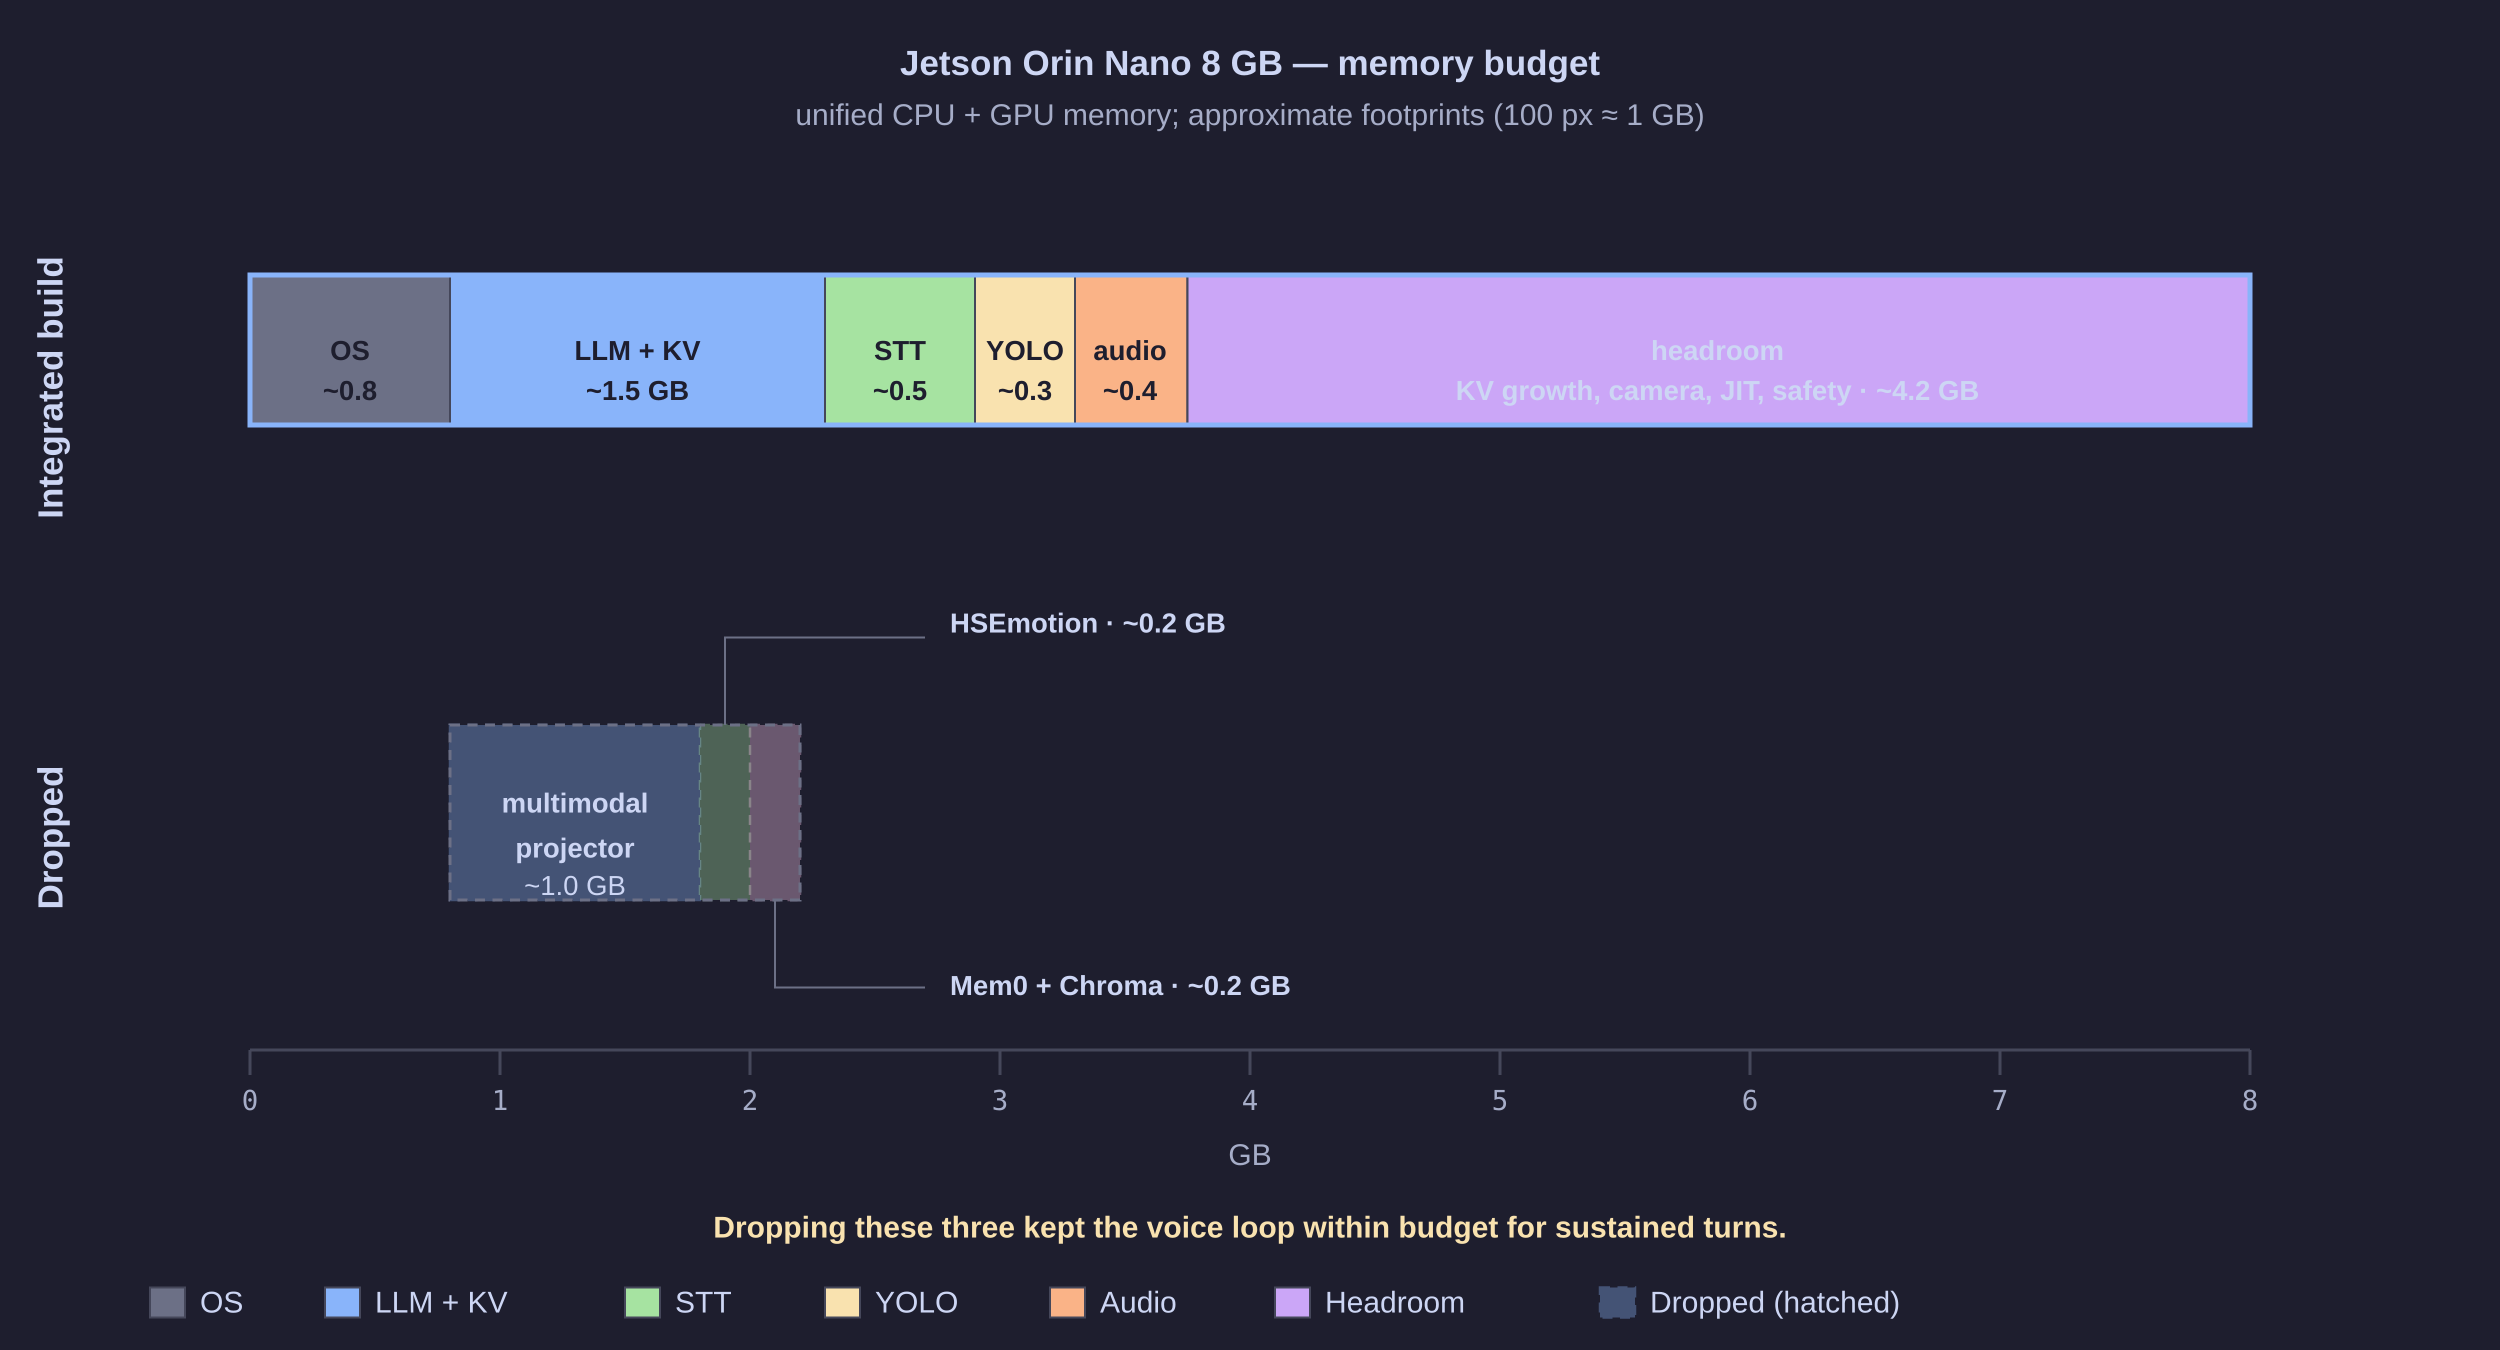
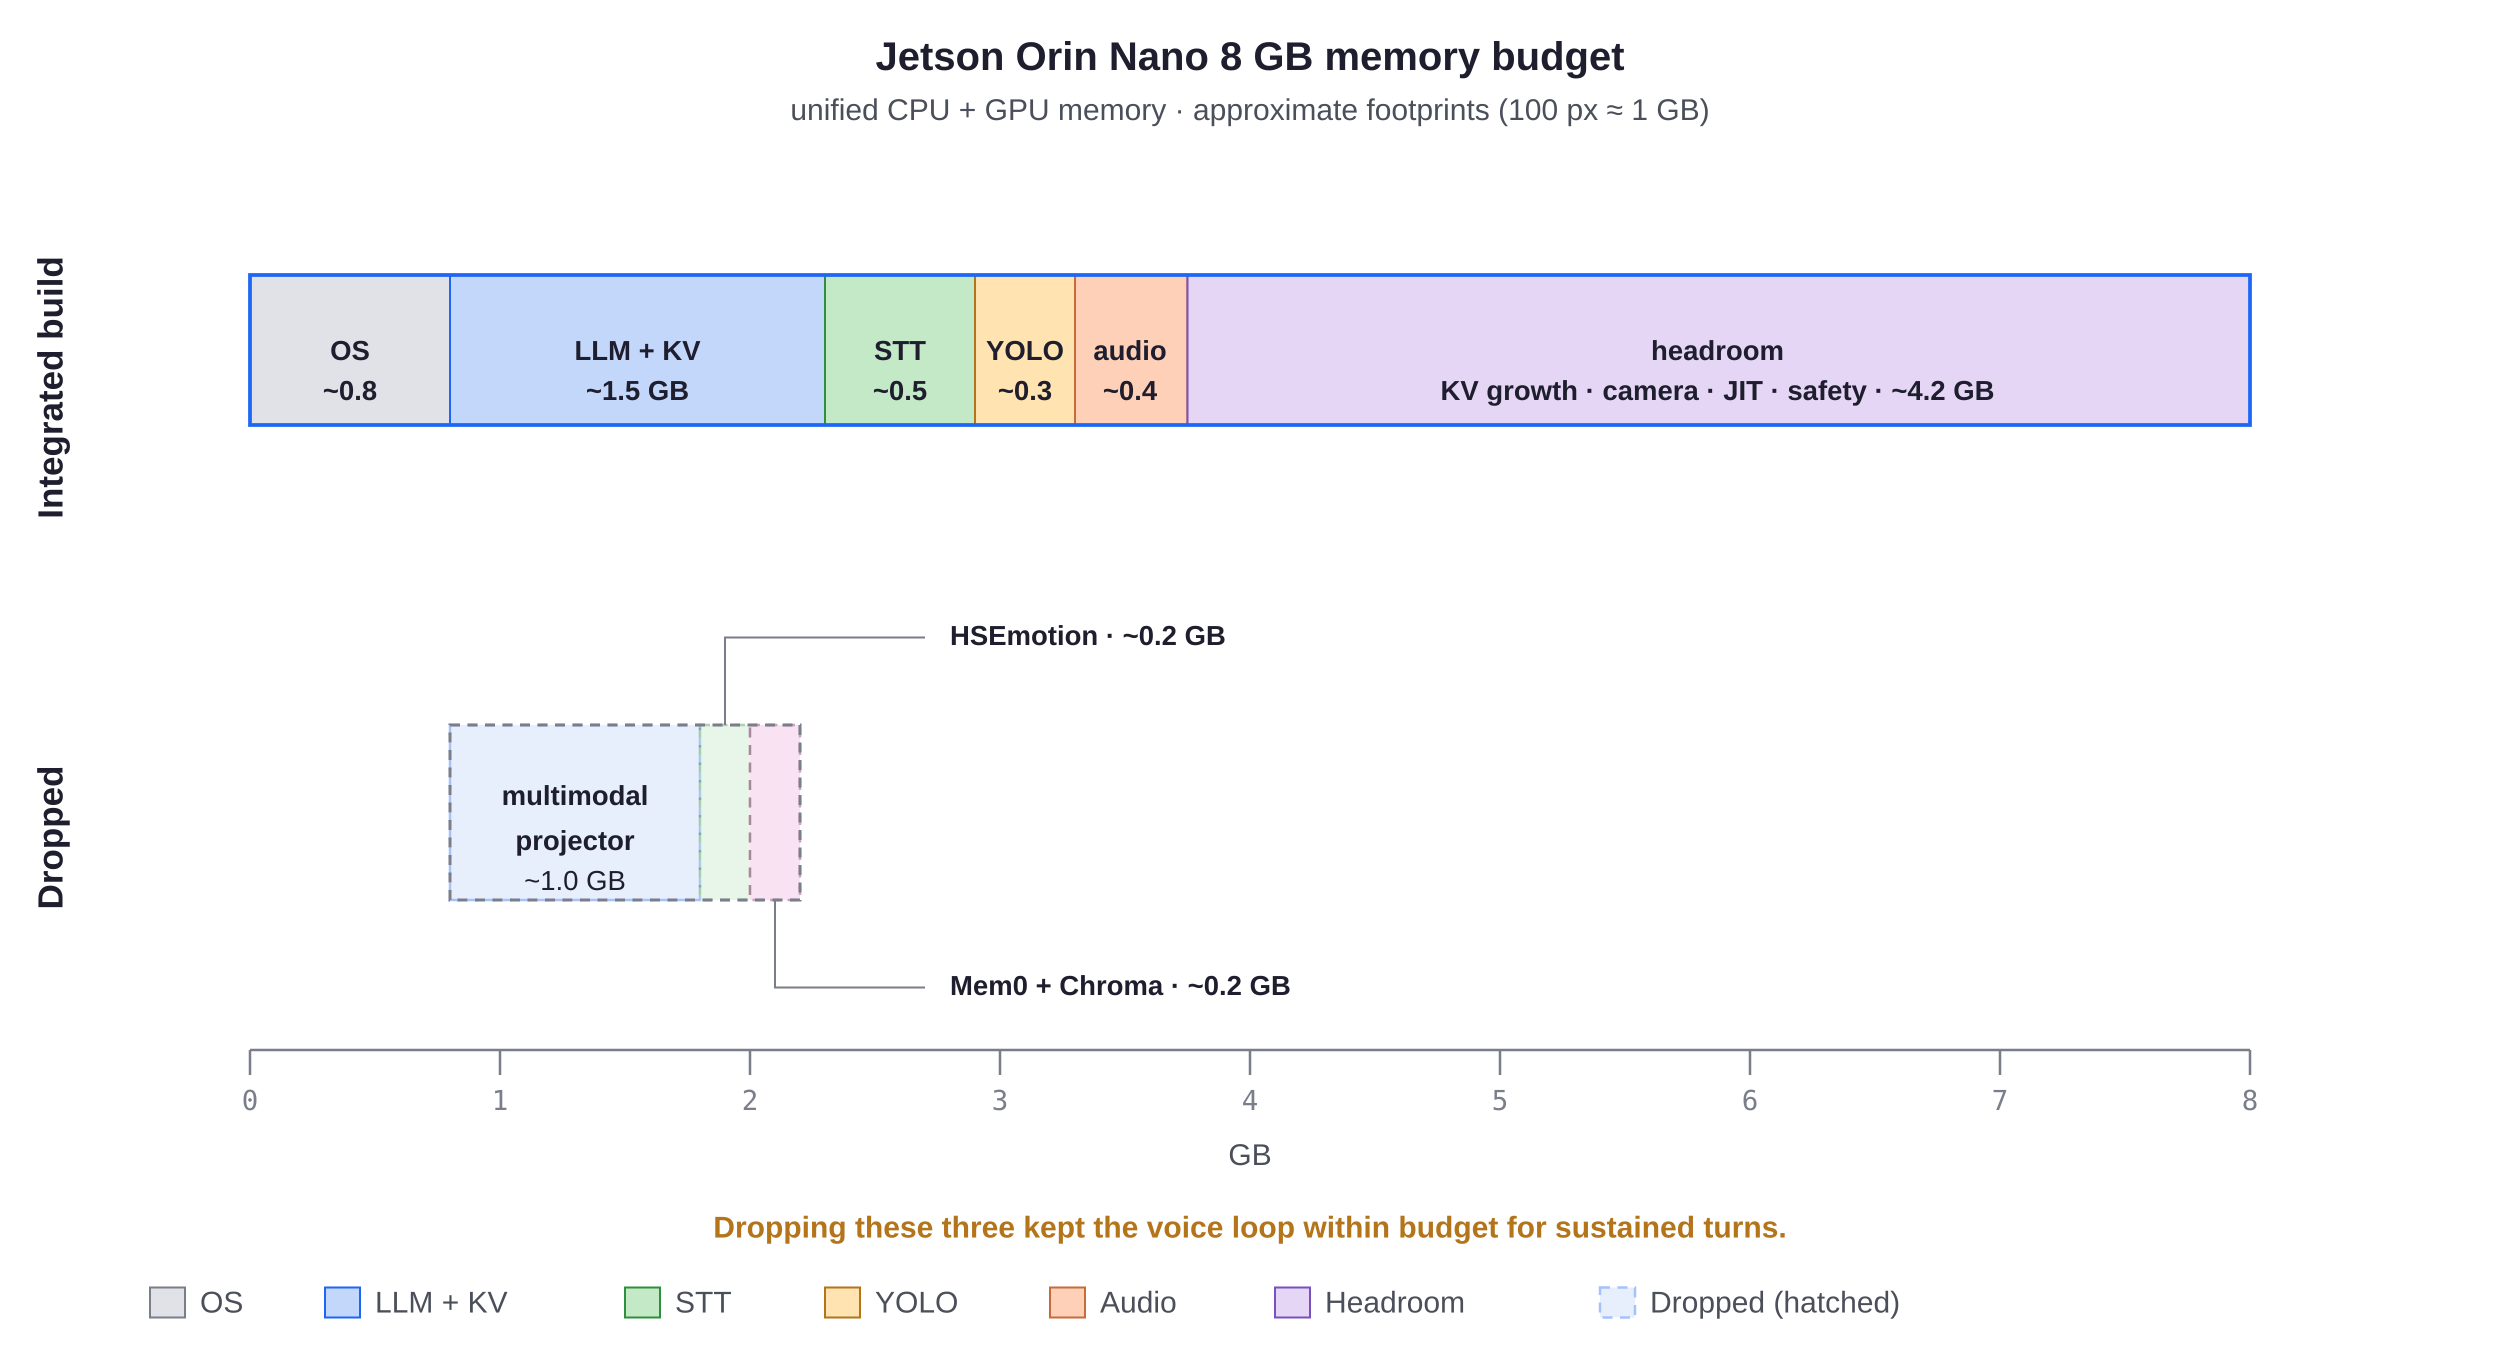
<svg xmlns="http://www.w3.org/2000/svg" viewBox="0 0 1000 540" role="img" aria-labelledby="title">
  <style>
-     .bg { fill: #1e1e2e; }
-     .tb  { fill: #cdd6f4; font-family: -apple-system, "Segoe UI", Arial, sans-serif; font-size: 14px; font-weight: 700; }
-     .sub { fill: #a6adc8; font-family: -apple-system, "Segoe UI", Arial, sans-serif; font-size: 12px; }
-     .cap { fill: #f9e2af; font-family: ui-monospace, Consolas, monospace; font-size: 11px; }
-     .lgd { fill: #cdd6f4; font-family: -apple-system, "Segoe UI", Arial, sans-serif; font-size: 12px; }
-     .axis { stroke: #45475a; stroke-width: 1.2; }
-     .tick { fill: #a6adc8; font-family: ui-monospace, Consolas, monospace; font-size: 11px; }
-     .seg-os  { fill: #6c7086; stroke: #45475a; stroke-width: 0.8; }
-     .seg-llm { fill: #89b4fa; stroke: #45475a; stroke-width: 0.8; }
-     .seg-stt { fill: #a6e3a1; stroke: #45475a; stroke-width: 0.8; }
-     .seg-yolo{ fill: #f9e2af; stroke: #45475a; stroke-width: 0.8; }
-     .seg-aud { fill: #fab387; stroke: #45475a; stroke-width: 0.8; }
-     .seg-head{ fill: #cba6f7; stroke: #45475a; stroke-width: 0.8; }
-     .ghost-llm  { fill: #89b4fa; opacity: 0.35; stroke: #89b4fa; stroke-width: 1; stroke-dasharray: 4 3; }
-     .ghost-emo  { fill: #a6e3a1; opacity: 0.35; stroke: #a6e3a1; stroke-width: 1; stroke-dasharray: 4 3; }
-     .ghost-mem  { fill: #f5c2e7; opacity: 0.35; stroke: #f5c2e7; stroke-width: 1; stroke-dasharray: 4 3; }
+     .bg   { fill: #ffffff; }
+     .tb   { fill: #1e1e2e; font-family: -apple-system, "Segoe UI", Arial, sans-serif; font-size: 14px; font-weight: 700; }
+     .sub  { fill: #4b4f5a; font-family: -apple-system, "Segoe UI", Arial, sans-serif; font-size: 12px; }
+     .tick { fill: #7a7d8a; font-family: ui-monospace, Consolas, monospace; font-size: 11px; }
+     .axis { stroke: #7a7d8a; stroke-width: 1; }
+     .title{ fill: #1e1e2e; font-family: -apple-system, "Segoe UI", Arial, sans-serif; font-size: 16px; font-weight: 700; }
+ 
+     /* Live (integrated) segments — mid-saturation so black text reads on all */
+     .os   { fill: #e0e2e8; stroke: #7a7d8a; stroke-width: 0.8; }
+     .llm  { fill: #c3d7fa; stroke: #1e66f5; stroke-width: 0.8; }
+     .stt  { fill: #c3e9c6; stroke: #2f8f3c; stroke-width: 0.8; }
+     .yolo { fill: #ffe3b0; stroke: #b3741a; stroke-width: 0.8; }
+     .aud  { fill: #ffd0b8; stroke: #c66b3a; stroke-width: 0.8; }
+     .head { fill: #e5d6f5; stroke: #7a4fbe; stroke-width: 0.8; }
+ 
+     /* Dropped (hatched, paler) */
+     .gllm { fill: #c3d7fa; opacity: 0.4; stroke: #1e66f5; stroke-width: 1; stroke-dasharray: 4 3; }
+     .gemo { fill: #c3e9c6; opacity: 0.4; stroke: #2f8f3c; stroke-width: 1; stroke-dasharray: 4 3; }
+     .gmem { fill: #f4c6e5; opacity: 0.5; stroke: #a63d8a; stroke-width: 1; stroke-dasharray: 4 3; }
+ 
    .label { fill: #1e1e2e; font-family: -apple-system, "Segoe UI", Arial, sans-serif; font-size: 11px; font-weight: 700; }
-     .labelw{ fill: #cdd6f4; font-family: -apple-system, "Segoe UI", Arial, sans-serif; font-size: 11px; font-weight: 700; }
-     .drop  { fill: #a6adc8; font-family: -apple-system, "Segoe UI", Arial, sans-serif; font-size: 11px; }
-     .connector { stroke: #6c7086; stroke-width: 0.8; fill: none; }
+     .drop  { fill: #1e1e2e; font-family: -apple-system, "Segoe UI", Arial, sans-serif; font-size: 11px; }
+     .connector { stroke: #7a7d8a; stroke-width: 0.8; fill: none; }
  </style>
  <rect class="bg" width="1000" height="540" />
-   <text class="tb" x="500" y="30" text-anchor="middle">Jetson Orin Nano 8 GB — memory budget</text>
-   <text class="sub" x="500" y="50" text-anchor="middle">unified CPU + GPU memory; approximate footprints (100 px ≈ 1 GB)</text>
+   <text class="title" x="500" y="28" text-anchor="middle">Jetson Orin Nano 8 GB memory budget</text>
+   <text class="sub" x="500" y="48" text-anchor="middle">unified CPU + GPU memory · approximate footprints (100 px ≈ 1 GB)</text>
  <text class="tb" x="25" y="155" transform="rotate(-90, 25, 155)" text-anchor="middle">Integrated build</text>
  <text class="tb" x="25" y="335" transform="rotate(-90, 25, 335)" text-anchor="middle">Dropped</text>
  <line class="axis" x1="100" y1="420" x2="900" y2="420" />
  <g>
    <line class="axis" x1="100" y1="420" x2="100" y2="430" />
    <text class="tick" x="100" y="444" text-anchor="middle">0</text>
    <line class="axis" x1="200" y1="420" x2="200" y2="430" />
    <text class="tick" x="200" y="444" text-anchor="middle">1</text>
    <line class="axis" x1="300" y1="420" x2="300" y2="430" />
    <text class="tick" x="300" y="444" text-anchor="middle">2</text>
    <line class="axis" x1="400" y1="420" x2="400" y2="430" />
    <text class="tick" x="400" y="444" text-anchor="middle">3</text>
    <line class="axis" x1="500" y1="420" x2="500" y2="430" />
    <text class="tick" x="500" y="444" text-anchor="middle">4</text>
    <line class="axis" x1="600" y1="420" x2="600" y2="430" />
    <text class="tick" x="600" y="444" text-anchor="middle">5</text>
    <line class="axis" x1="700" y1="420" x2="700" y2="430" />
    <text class="tick" x="700" y="444" text-anchor="middle">6</text>
    <line class="axis" x1="800" y1="420" x2="800" y2="430" />
    <text class="tick" x="800" y="444" text-anchor="middle">7</text>
    <line class="axis" x1="900" y1="420" x2="900" y2="430" />
    <text class="tick" x="900" y="444" text-anchor="middle">8</text>
  </g>
  <text class="sub" x="500" y="466" text-anchor="middle">GB</text>
-   <rect class="seg-os" x="100" y="110" width="80" height="60" />
+   <rect class="os" x="100" y="110" width="80" height="60" />
  <text class="label" x="140" y="144" text-anchor="middle">OS</text>
  <text class="label" x="140" y="160" text-anchor="middle">~0.8</text>
-   <rect class="seg-llm" x="180" y="110" width="150" height="60" />
+   <rect class="llm" x="180" y="110" width="150" height="60" />
  <text class="label" x="255" y="144" text-anchor="middle">LLM + KV</text>
  <text class="label" x="255" y="160" text-anchor="middle">~1.5 GB</text>
-   <rect class="seg-stt" x="330" y="110" width="60" height="60" />
+   <rect class="stt" x="330" y="110" width="60" height="60" />
  <text class="label" x="360" y="144" text-anchor="middle">STT</text>
  <text class="label" x="360" y="160" text-anchor="middle">~0.5</text>
-   <rect class="seg-yolo" x="390" y="110" width="40" height="60" />
+   <rect class="yolo" x="390" y="110" width="40" height="60" />
  <text class="label" x="410" y="144" text-anchor="middle">YOLO</text>
  <text class="label" x="410" y="160" text-anchor="middle">~0.3</text>
-   <rect class="seg-aud" x="430" y="110" width="45" height="60" />
+   <rect class="aud" x="430" y="110" width="45" height="60" />
  <text class="label" x="452" y="144" text-anchor="middle">audio</text>
  <text class="label" x="452" y="160" text-anchor="middle">~0.4</text>
-   <rect class="seg-head" x="475" y="110" width="425" height="60" />
-   <text class="labelw" x="687" y="144" text-anchor="middle">headroom</text>
-   <text class="labelw" x="687" y="160" text-anchor="middle">KV growth, camera, JIT, safety · ~4.2 GB</text>
-   <rect x="100" y="110" width="800" height="60" fill="none" stroke="#89b4fa" stroke-width="2" />
-   <rect class="ghost-llm" x="180" y="290" width="100" height="70" />
-   <text class="drop" x="230" y="325" text-anchor="middle" style="fill:#cdd6f4;font-weight:700">multimodal</text>
-   <text class="drop" x="230" y="343" text-anchor="middle" style="fill:#cdd6f4;font-weight:700">projector</text>
-   <text class="drop" x="230" y="358" text-anchor="middle" style="fill:#cdd6f4">~1.0 GB</text>
-   <rect class="ghost-emo" x="280" y="290" width="20" height="70" />
+   <rect class="head" x="475" y="110" width="425" height="60" />
+   <text class="label" x="687" y="144" text-anchor="middle">headroom</text>
+   <text class="label" x="687" y="160" text-anchor="middle">KV growth · camera · JIT · safety · ~4.2 GB</text>
+   <rect x="100" y="110" width="800" height="60" fill="none" stroke="#1e66f5" stroke-width="1.5" />
+   <rect class="gllm" x="180" y="290" width="100" height="70" />
+   <text class="drop" x="230" y="322" text-anchor="middle" style="font-weight:700">multimodal</text>
+   <text class="drop" x="230" y="340" text-anchor="middle" style="font-weight:700">projector</text>
+   <text class="drop" x="230" y="356" text-anchor="middle">~1.0 GB</text>
+   <rect class="gemo" x="280" y="290" width="20" height="70" />
  <path class="connector" d="M 290 290 L 290 255 L 370 255" />
-   <text class="drop" x="380" y="253" style="fill:#cdd6f4;font-weight:700">HSEmotion · ~0.2 GB</text>
-   <rect class="ghost-mem" x="300" y="290" width="20" height="70" />
+   <text class="drop" x="380" y="258" style="font-weight:700">HSEmotion · ~0.2 GB</text>
+   <rect class="gmem" x="300" y="290" width="20" height="70" />
  <path class="connector" d="M 310 360 L 310 395 L 370 395" />
-   <text class="drop" x="380" y="398" style="fill:#cdd6f4;font-weight:700">Mem0 + Chroma · ~0.2 GB</text>
-   <rect x="180" y="290" width="140" height="70" fill="none" stroke="#6c7086" stroke-width="1.2" stroke-dasharray="4 3" />
-   <text class="sub" x="500" y="495" text-anchor="middle" style="fill:#f9e2af;font-weight:700">Dropping these three kept the voice loop within budget for sustained turns.</text>
+   <text class="drop" x="380" y="398" style="font-weight:700">Mem0 + Chroma · ~0.2 GB</text>
+   <rect x="180" y="290" width="140" height="70" fill="none" stroke="#7a7d8a" stroke-width="1.2" stroke-dasharray="4 3" />
+   <text class="sub" x="500" y="495" text-anchor="middle" style="fill:#b3741a;font-weight:700">Dropping these three kept the voice loop within budget for sustained turns.</text>
  <g transform="translate(60, 515)">
-     <rect class="seg-os" x="0" y="0" width="14" height="12" />
-     <text class="lgd" x="20" y="10">OS</text>
-     <rect class="seg-llm" x="70" y="0" width="14" height="12" />
-     <text class="lgd" x="90" y="10">LLM + KV</text>
-     <rect class="seg-stt" x="190" y="0" width="14" height="12" />
-     <text class="lgd" x="210" y="10">STT</text>
-     <rect class="seg-yolo" x="270" y="0" width="14" height="12" />
-     <text class="lgd" x="290" y="10">YOLO</text>
-     <rect class="seg-aud" x="360" y="0" width="14" height="12" />
-     <text class="lgd" x="380" y="10">Audio</text>
-     <rect class="seg-head" x="450" y="0" width="14" height="12" />
-     <text class="lgd" x="470" y="10">Headroom</text>
-     <rect class="ghost-llm" x="580" y="0" width="14" height="12" />
-     <text class="lgd" x="600" y="10">Dropped (hatched)</text>
+     <rect class="os" x="0" y="0" width="14" height="12" />
+     <text class="sub" x="20" y="10">OS</text>
+     <rect class="llm" x="70" y="0" width="14" height="12" />
+     <text class="sub" x="90" y="10">LLM + KV</text>
+     <rect class="stt" x="190" y="0" width="14" height="12" />
+     <text class="sub" x="210" y="10">STT</text>
+     <rect class="yolo" x="270" y="0" width="14" height="12" />
+     <text class="sub" x="290" y="10">YOLO</text>
+     <rect class="aud" x="360" y="0" width="14" height="12" />
+     <text class="sub" x="380" y="10">Audio</text>
+     <rect class="head" x="450" y="0" width="14" height="12" />
+     <text class="sub" x="470" y="10">Headroom</text>
+     <rect class="gllm" x="580" y="0" width="14" height="12" />
+     <text class="sub" x="600" y="10">Dropped (hatched)</text>
  </g>
</svg>
